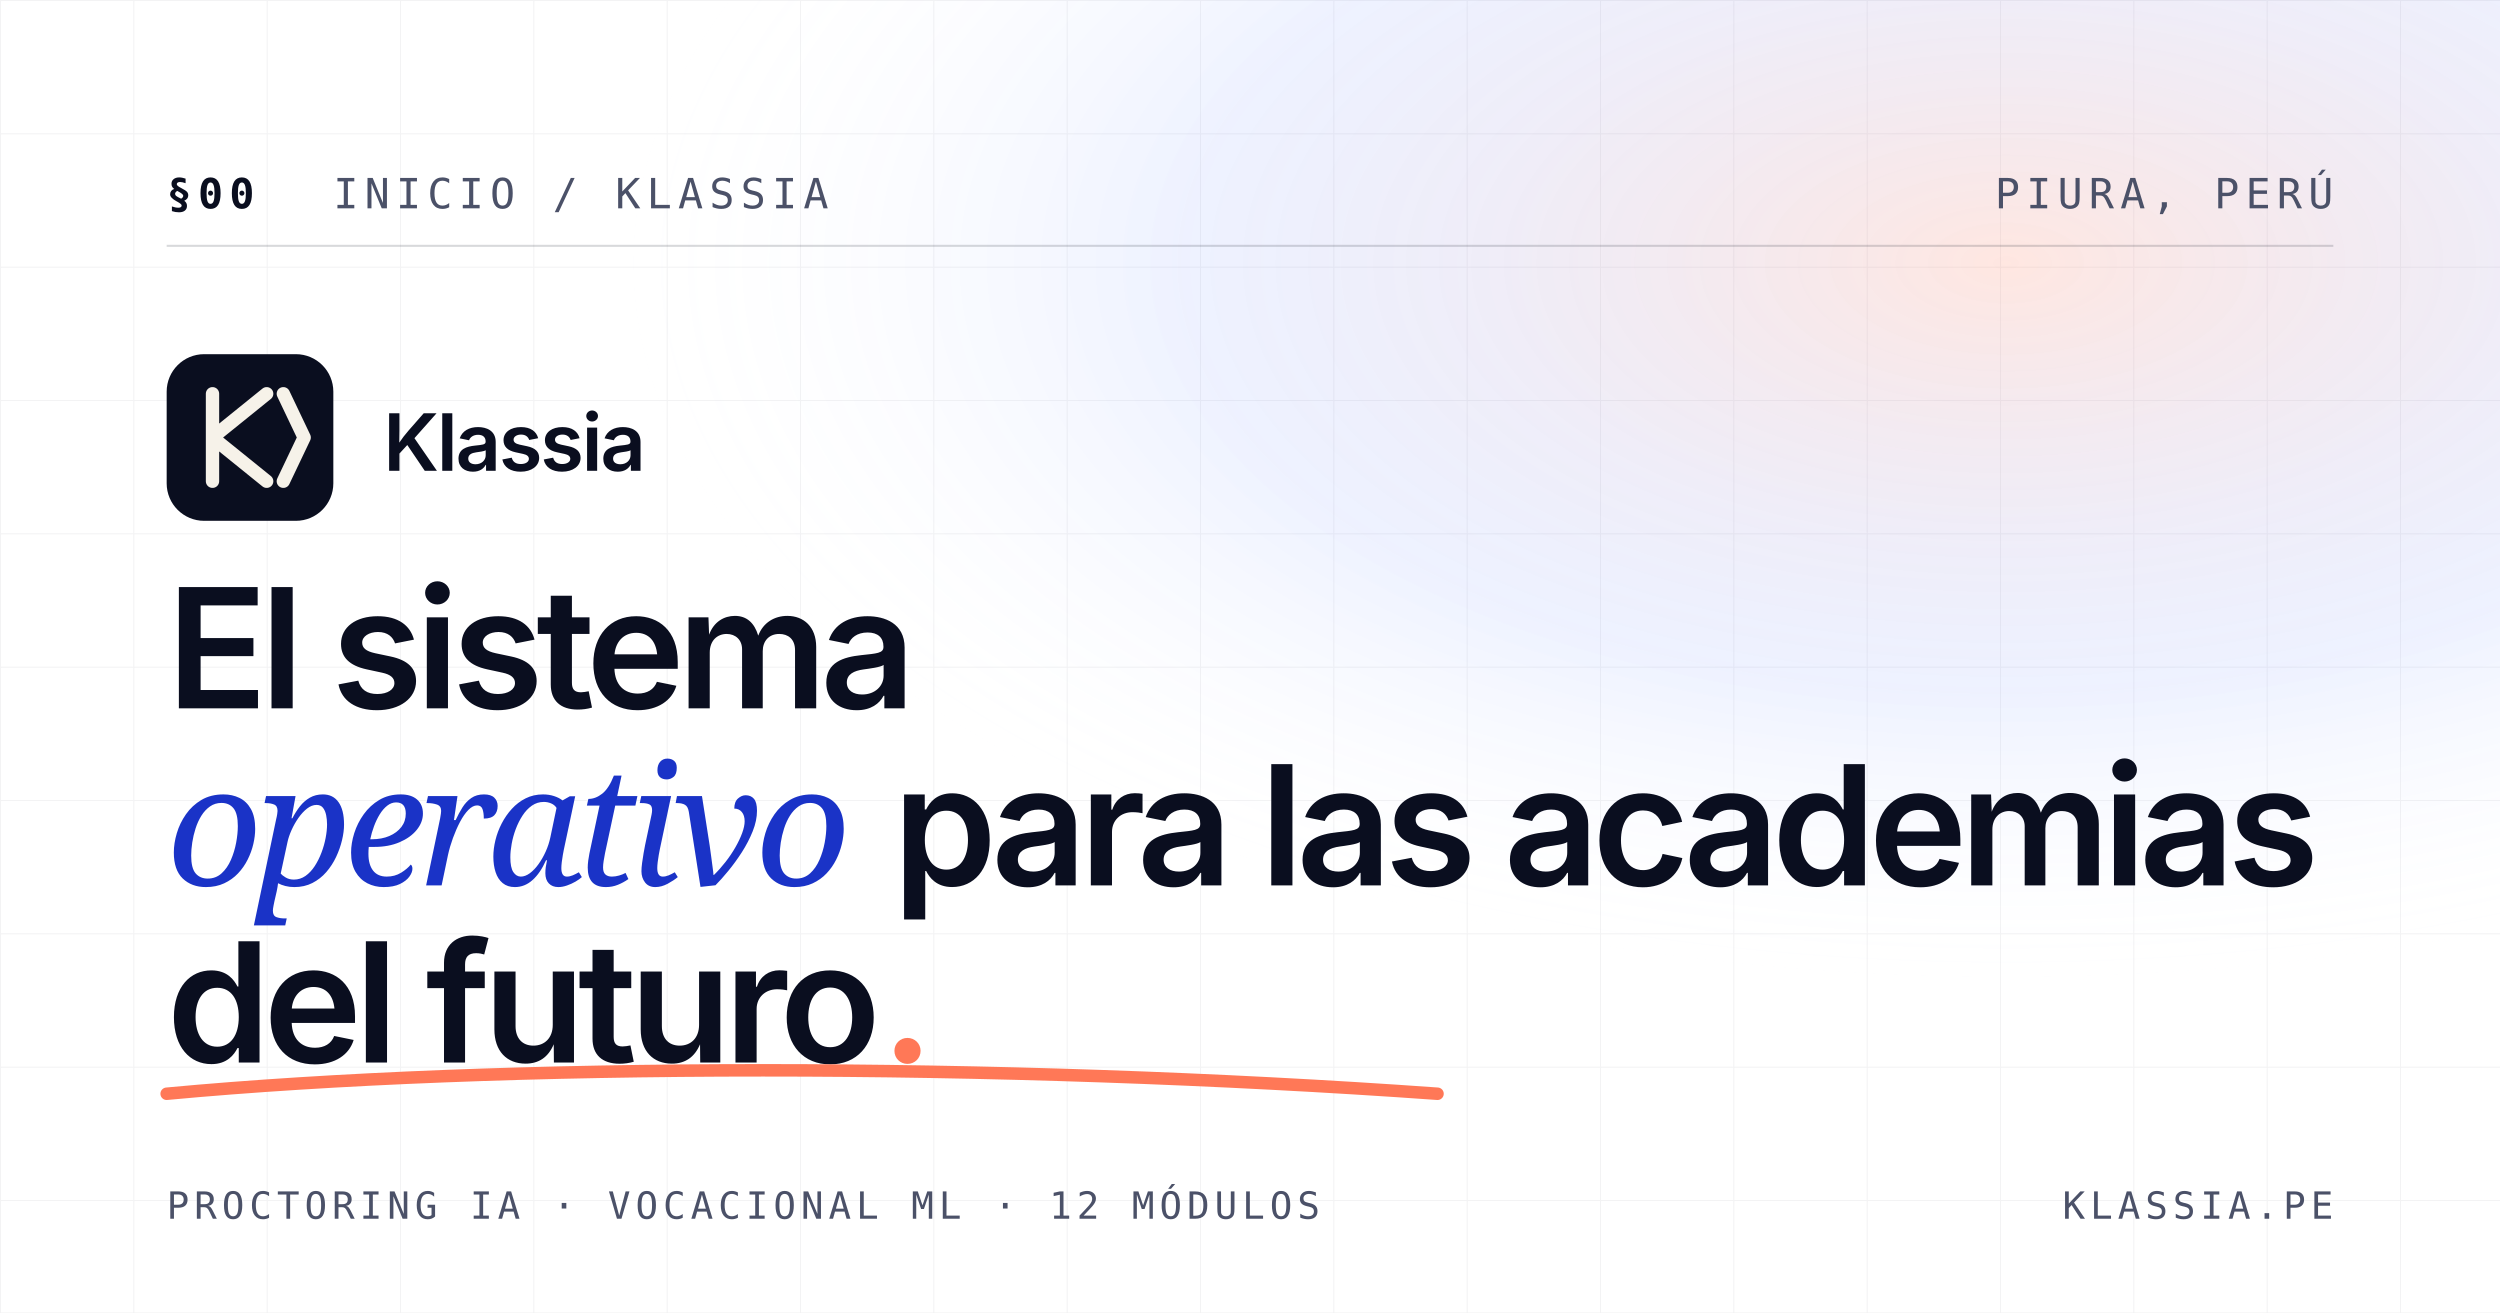
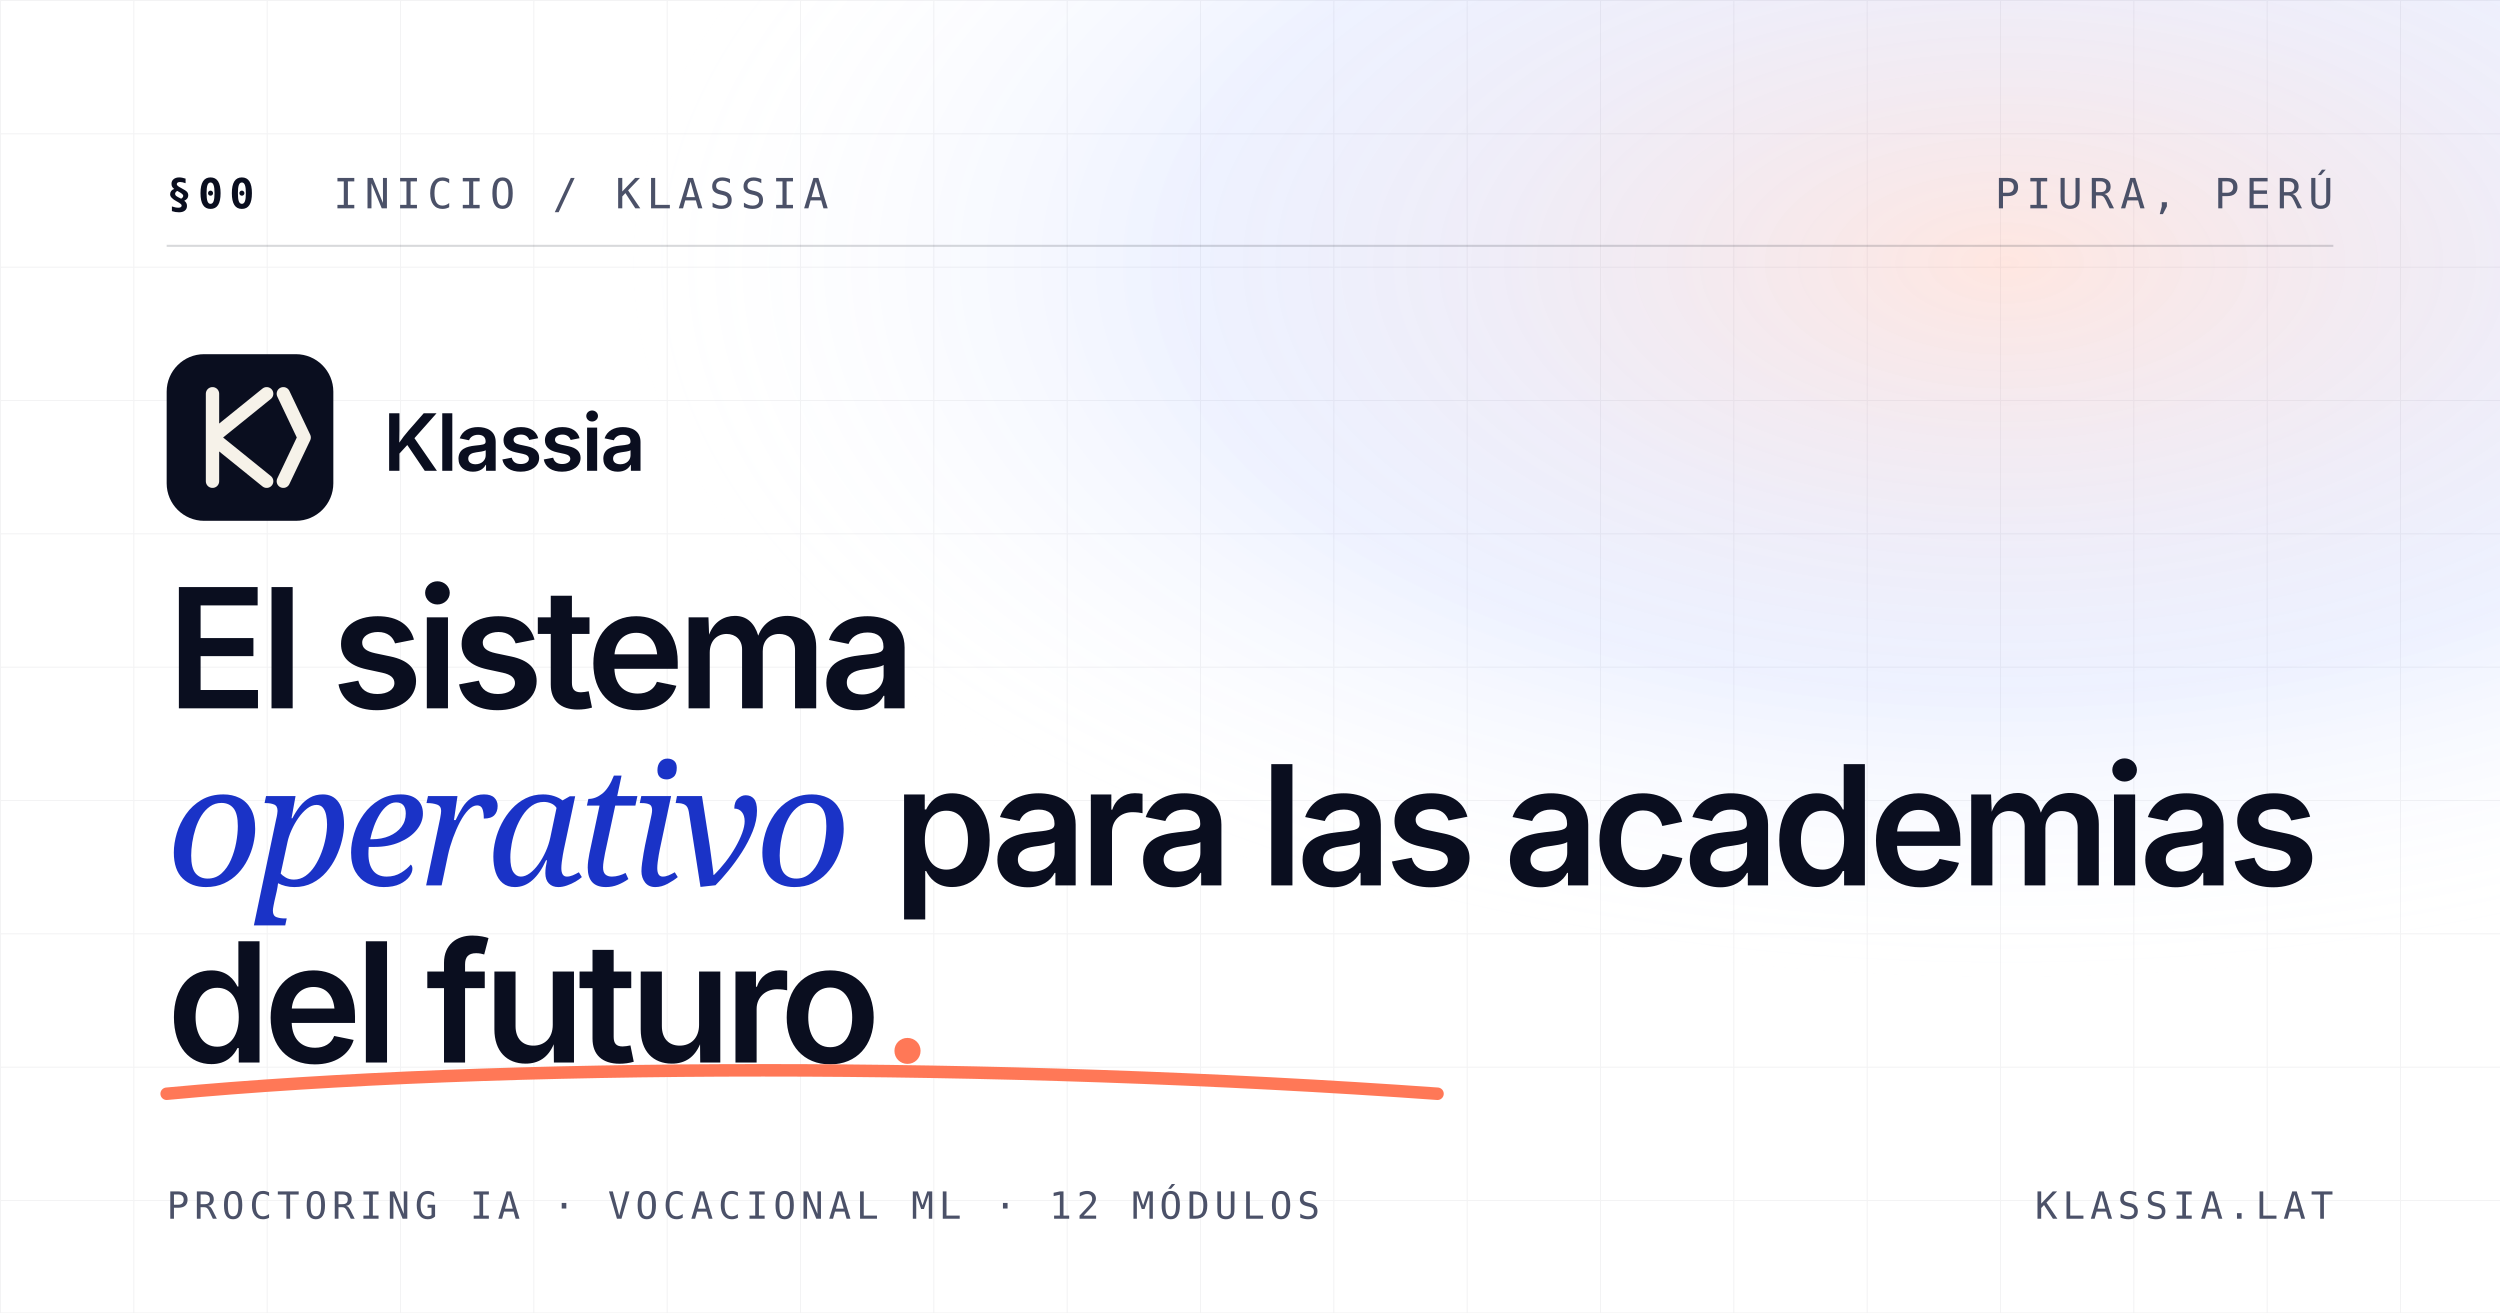
<svg xmlns="http://www.w3.org/2000/svg" viewBox="0 0 1200 630" width="1200" height="630">
  <defs>
    <pattern id="grid" width="64" height="64" patternUnits="userSpaceOnUse">
      <path d="M 64 0 L 0 0 0 64" fill="none" stroke="#0A0E1F" stroke-opacity="0.05" stroke-width="1" />
    </pattern>
    <radialGradient id="halo" cx="80%" cy="20%" r="55%">
      <stop offset="0%" stop-color="#FF7857" stop-opacity="0.18" />
      <stop offset="60%" stop-color="#2B5BFF" stop-opacity="0.08" />
      <stop offset="100%" stop-color="#FFFFFF" stop-opacity="0" />
    </radialGradient>
  </defs>
  <rect width="1200" height="630" fill="#FFFFFF" />
  <rect width="1200" height="630" fill="url(#grid)" />
  <rect width="1200" height="630" fill="url(#halo)" />
  <line x1="80" y1="118" x2="1120" y2="118" stroke="#0A0E1F" stroke-opacity="0.16" stroke-width="1" />
  <text x="80" y="100" font-family="ui-monospace, 'JetBrains Mono', monospace" font-size="20" font-weight="600" fill="#0A0E1F" letter-spacing="3">§00</text>
  <text x="160" y="100" font-family="ui-monospace, 'JetBrains Mono', monospace" font-size="20" fill="#4B5168" letter-spacing="3">INICIO / KLASSIA</text>
  <text x="1120" y="100" font-family="ui-monospace, 'JetBrains Mono', monospace" font-size="20" fill="#4B5168" letter-spacing="3" text-anchor="end">PIURA, PERÚ</text>
  <g transform="translate(80, 170)">
    <rect width="80" height="80" rx="18" fill="#0A0E1F" />
    <path d="M22 19 L22 61 M22 40 L48 19 M22 40 L48 61 M56 19 L66 40 L56 61" stroke="#F6F2E9" stroke-width="6.4" stroke-linecap="round" stroke-linejoin="round" fill="none" />
  </g>
  <text x="184" y="226" font-family="Inter, system-ui, sans-serif" font-size="38" font-weight="600" fill="#0A0E1F" letter-spacing="-1">Klassia</text>
  <text x="80" y="340" font-family="Inter, system-ui, sans-serif" font-size="80" font-weight="600" fill="#0A0E1F" letter-spacing="-3.5">El sistema</text>
  <text x="80" y="425" font-family="Inter, system-ui, sans-serif" font-size="80" font-weight="600" fill="#0A0E1F" letter-spacing="-3.5">
    <tspan font-family="'Instrument Serif', Georgia, serif" font-style="italic" font-weight="400" fill="#1A33C7">operativo</tspan>
    <tspan> para las academias</tspan>
  </text>
  <text x="80" y="510" font-family="Inter, system-ui, sans-serif" font-size="80" font-weight="600" fill="#0A0E1F" letter-spacing="-3.5">del futuro<tspan fill="#FF7857">.</tspan>
  </text>
  <path d="M80 525 C 240 510, 480 510, 690 525" stroke="#FF7857" stroke-width="6" stroke-linecap="round" fill="none" />
  <text x="80" y="585" font-family="ui-monospace, 'JetBrains Mono', monospace" font-size="18" fill="#4B5168" letter-spacing="2.4">PROCTORING IA · VOCACIONAL ML · 12 MÓDULOS</text>
-   <text x="1120" y="585" font-family="ui-monospace, 'JetBrains Mono', monospace" font-size="18" fill="#4B5168" letter-spacing="2.4" text-anchor="end">KLASSIA.PE</text>
+   <text x="1120" y="585" font-family="ui-monospace, 'JetBrains Mono', monospace" font-size="18" fill="#4B5168" letter-spacing="2.4" text-anchor="end">KLASSIA.LAT</text>
</svg>
